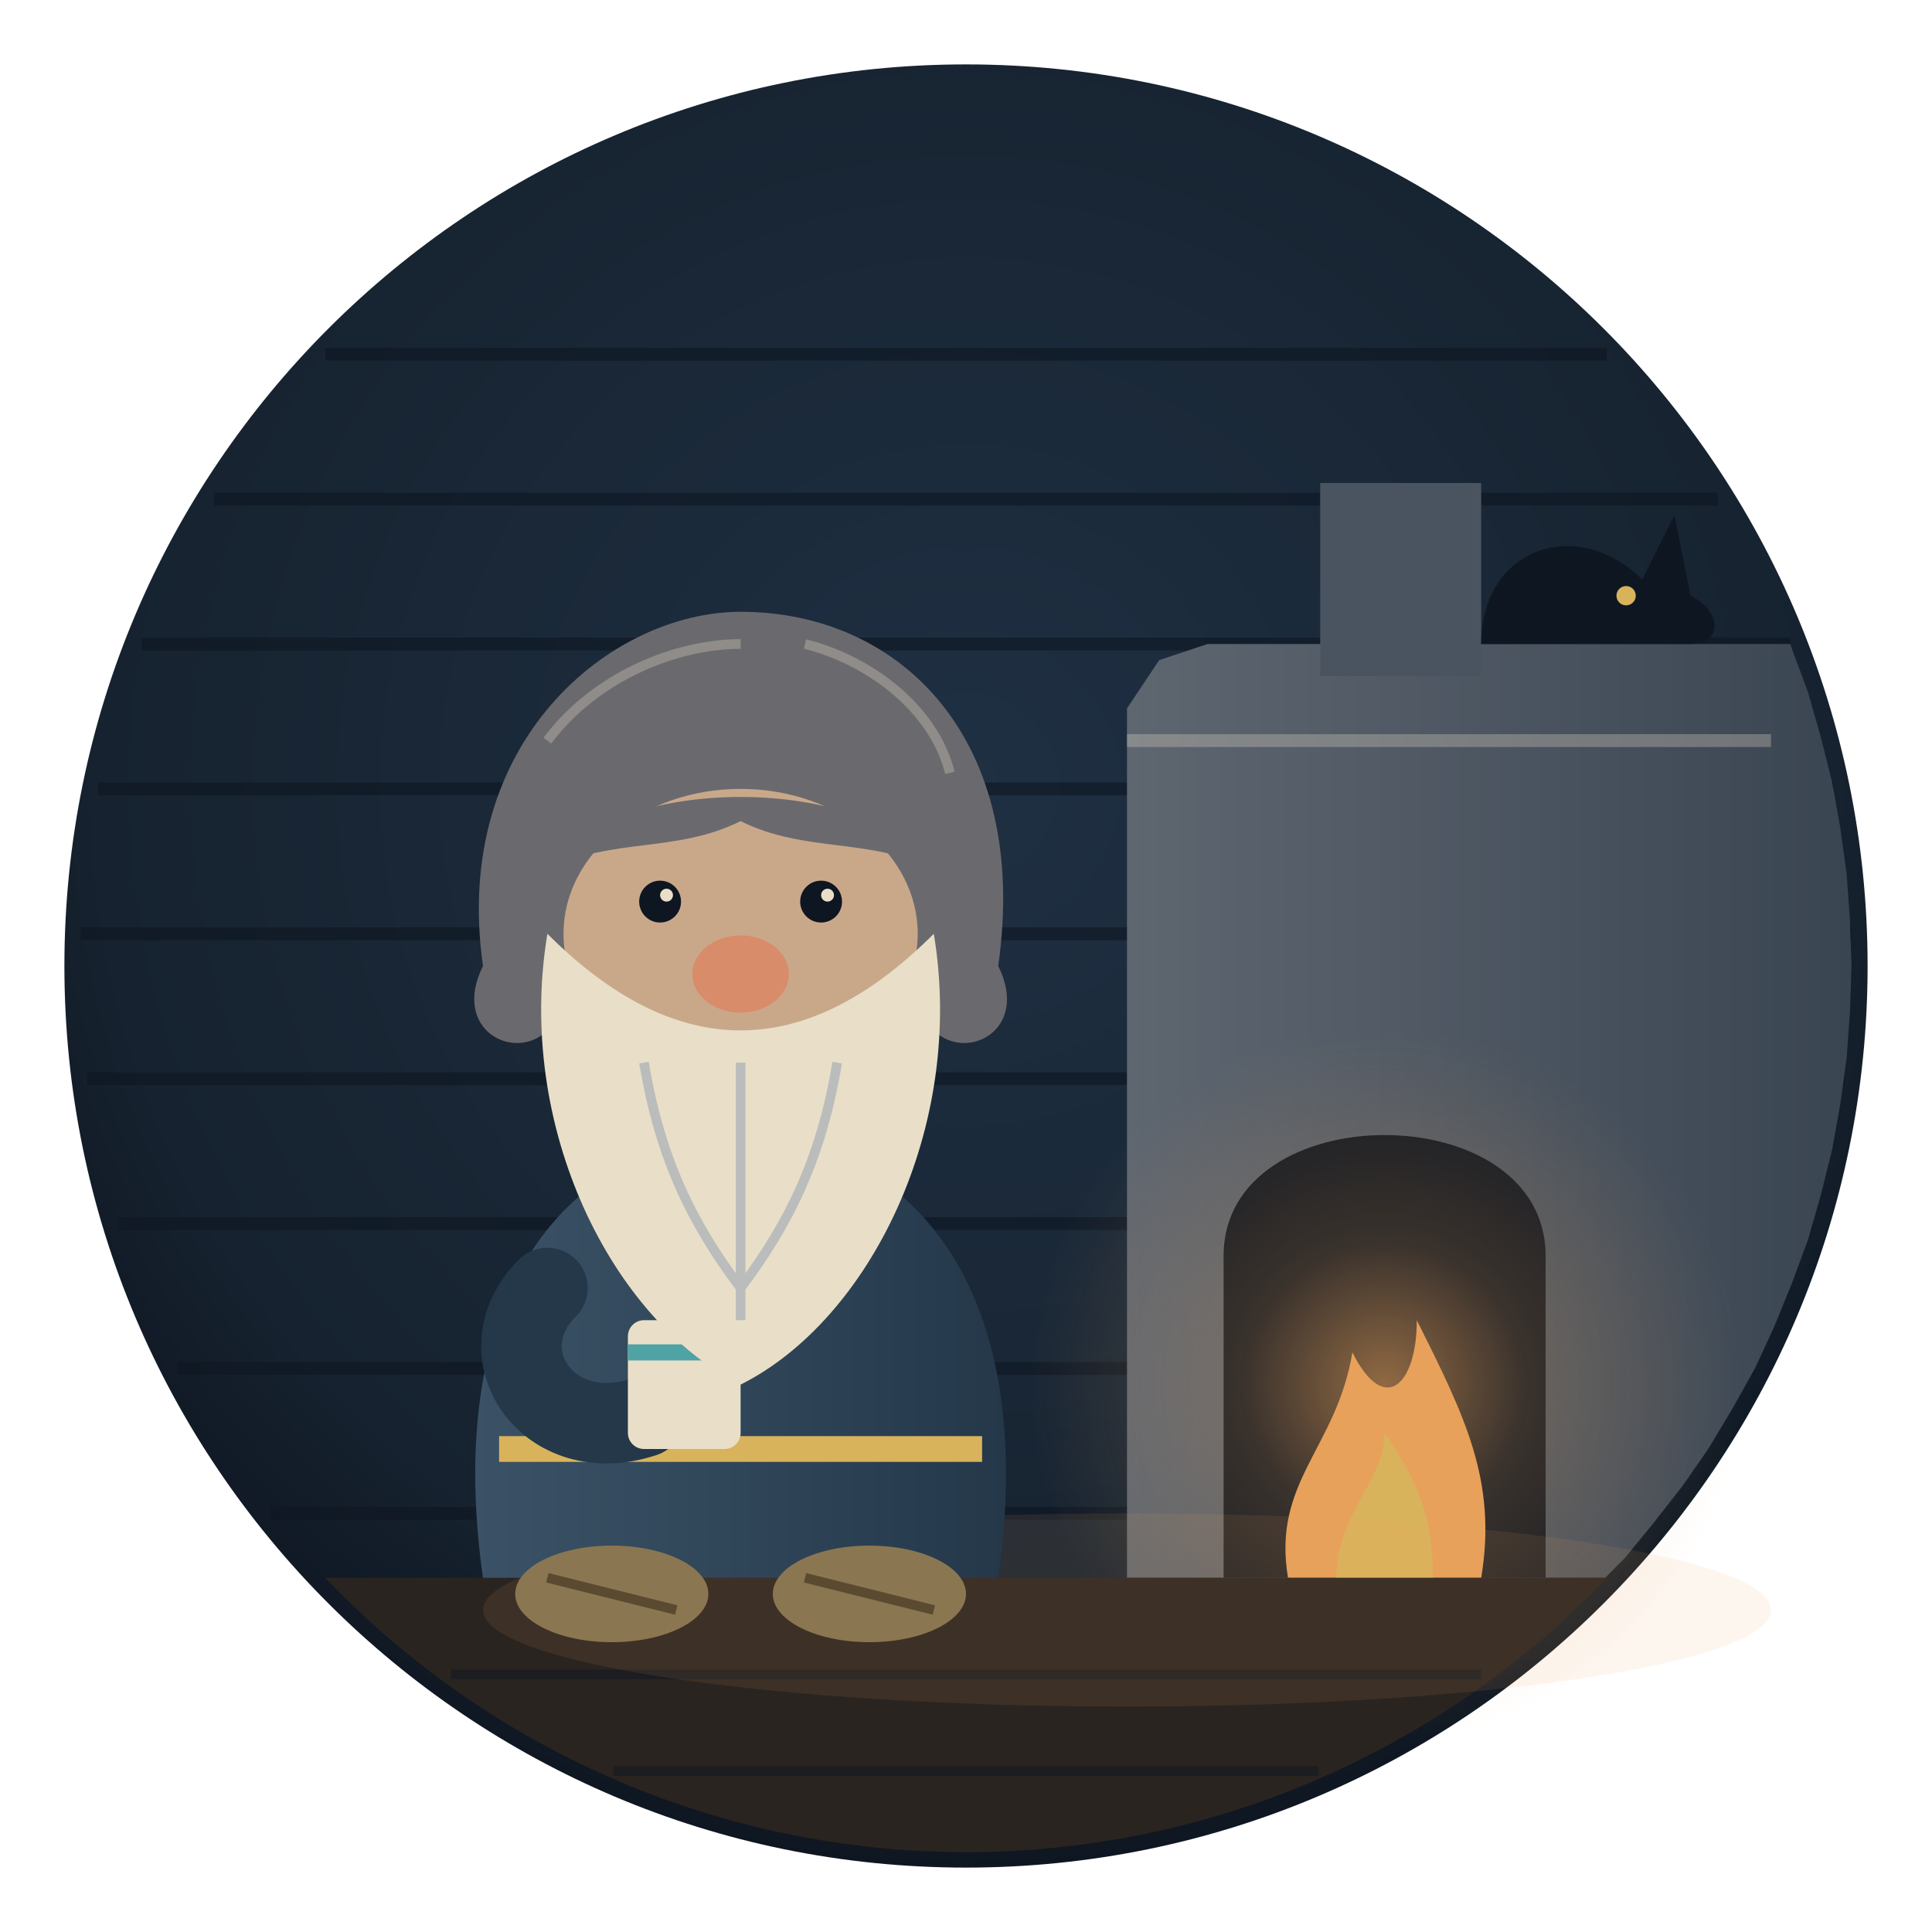
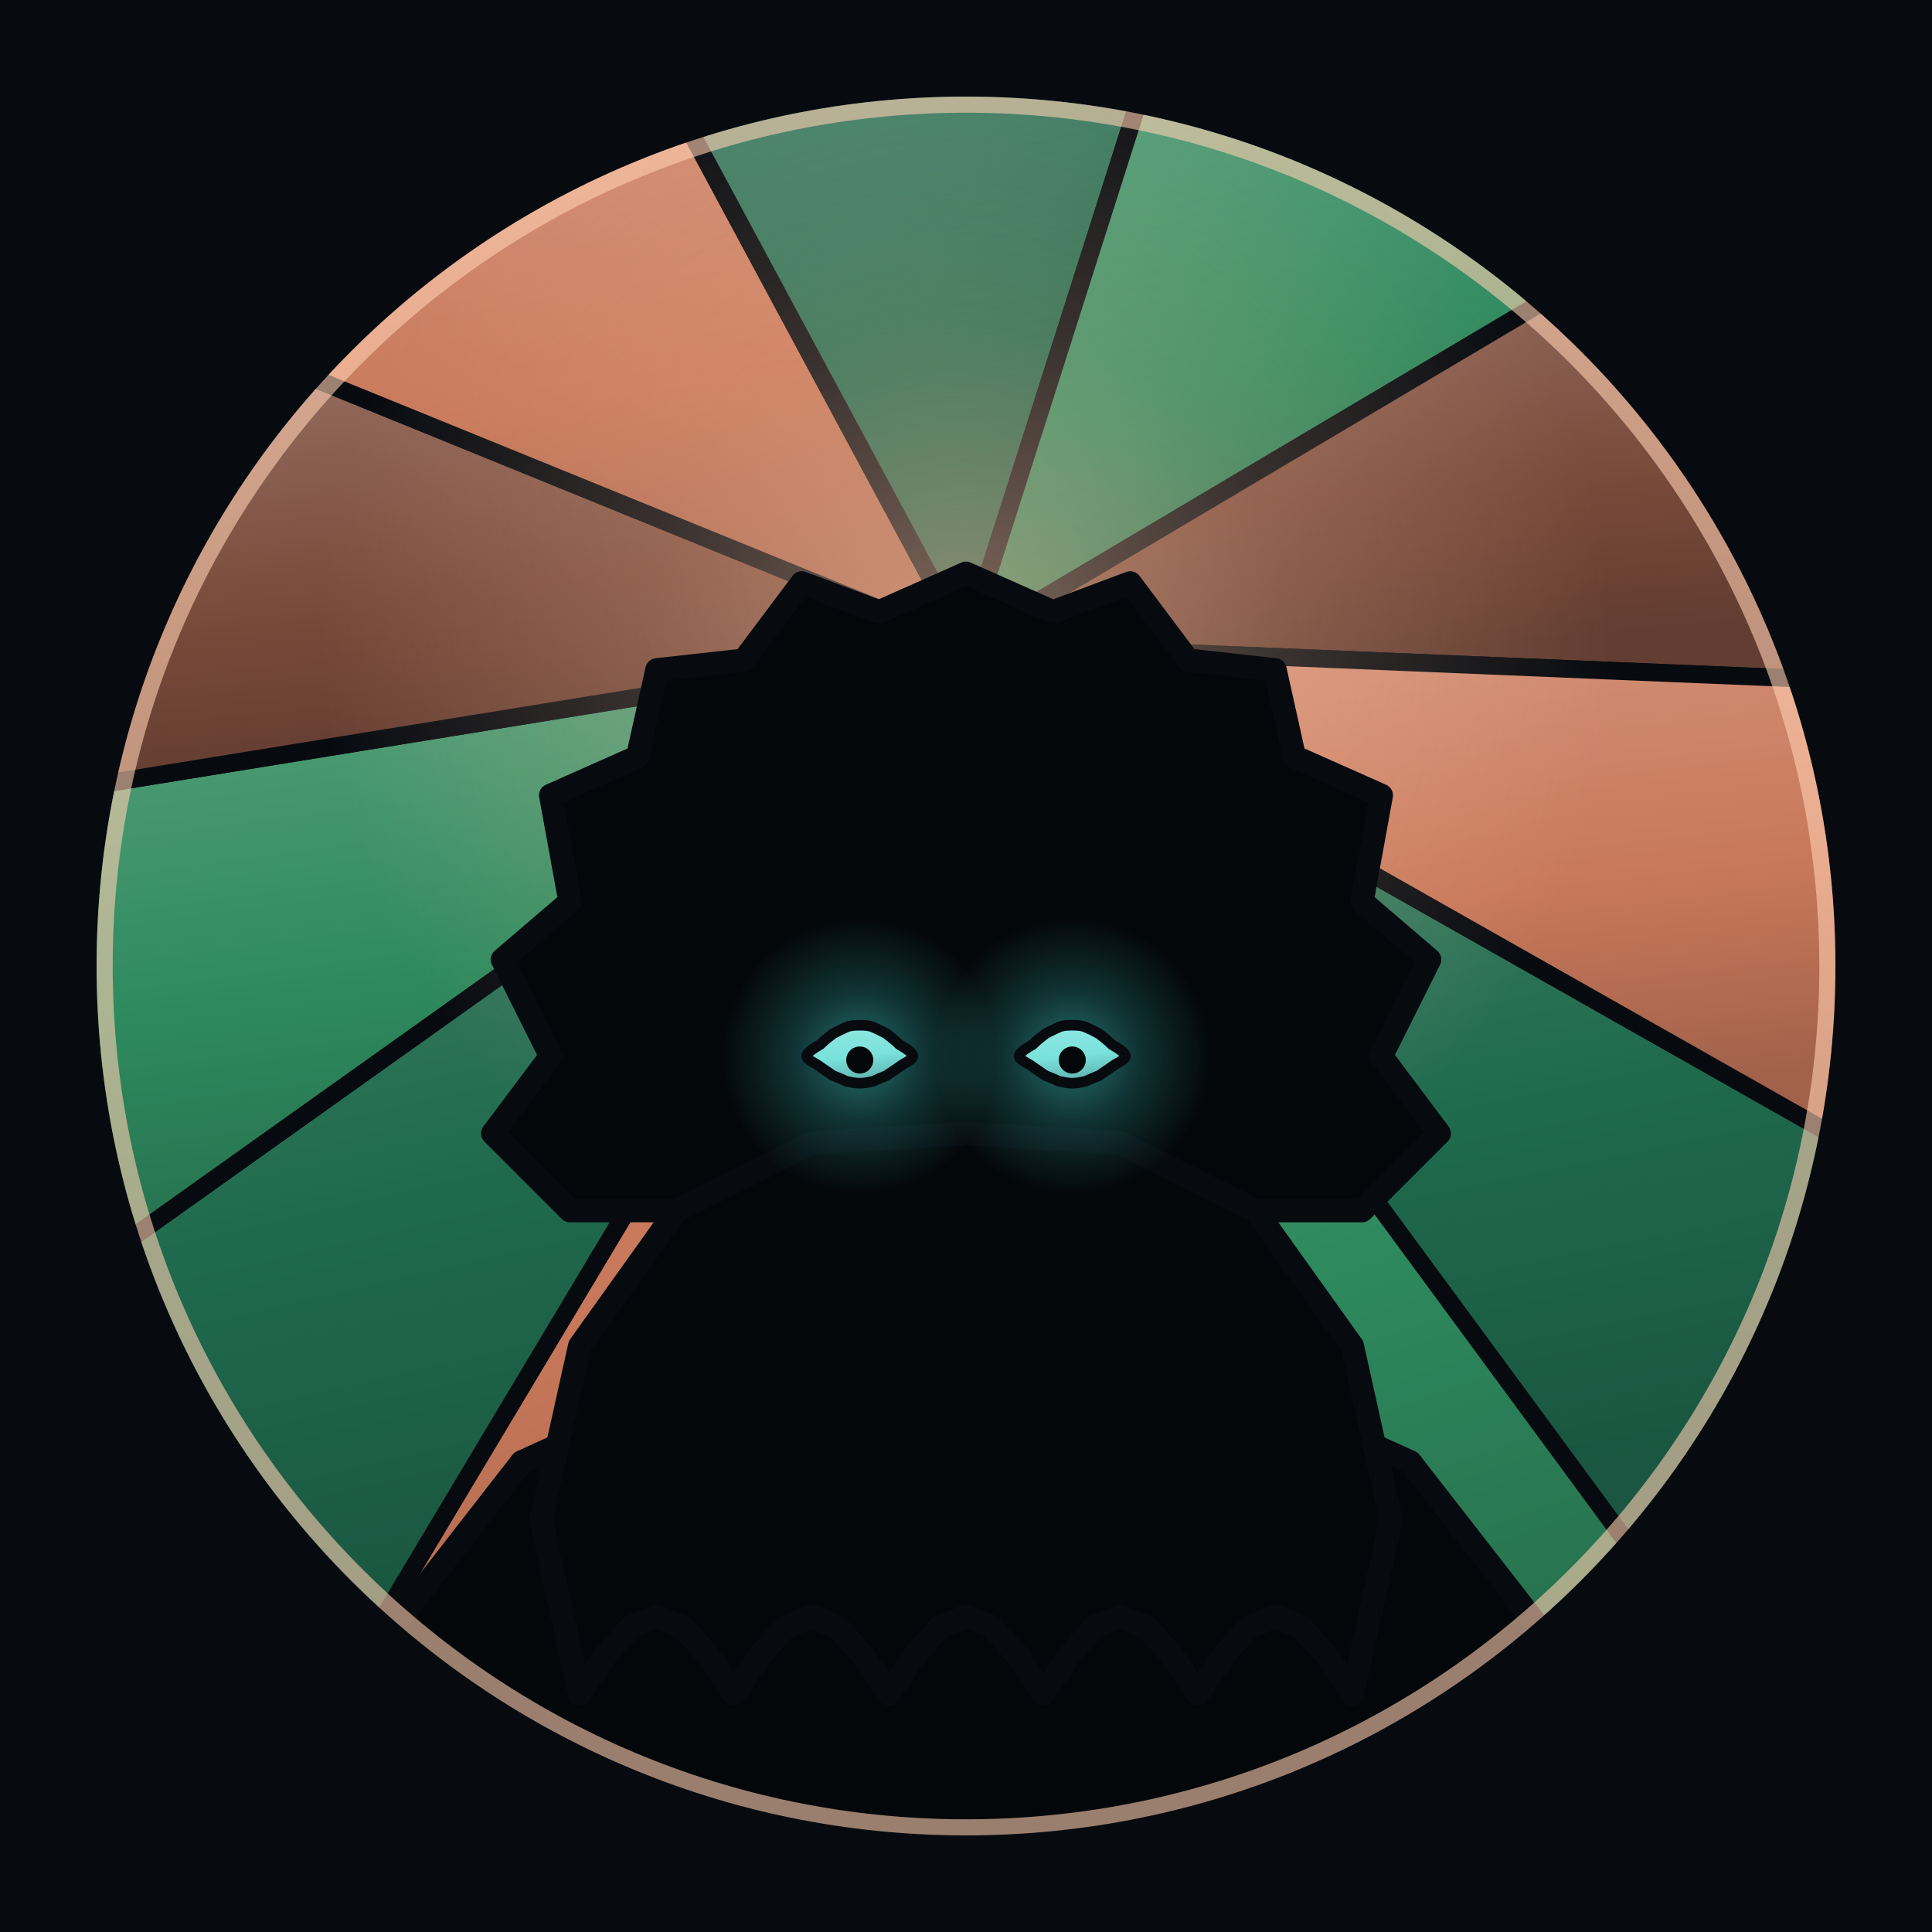
<svg xmlns="http://www.w3.org/2000/svg" viewBox="0 0 120 120">
  <defs>
-     <radialGradient id="do1" cx="0.5" cy="0.4" r="0.6">
-       <stop offset="0" stop-color="#1F3043" />
-       <stop offset="0.8" stop-color="#16222F" />
-       <stop offset="1" stop-color="#0E1621" />
+     <linearGradient id="g1" x1="0" y1="0" x2="0.2" y2="1">
+       <stop offset="0" stop-color="#4C8871" />
+       <stop offset="0.6" stop-color="#1F6A4E" />
+       <stop offset="1" stop-color="#1A5641" />
+     </linearGradient>
+     <linearGradient id="g2" x1="0" y1="0" x2="0.2" y2="1">
+       <stop offset="0" stop-color="#58A17E" />
+       <stop offset="0.6" stop-color="#2E8A5E" />
+       <stop offset="1" stop-color="#26704E" />
+     </linearGradient>
+     <linearGradient id="g3" x1="0" y1="0" x2="0.2" y2="1">
+       <stop offset="0" stop-color="#956E61" />
+       <stop offset="0.6" stop-color="#7A4A3A" />
+       <stop offset="1" stop-color="#623D31" />
+     </linearGradient>
+     <linearGradient id="g4" x1="0" y1="0" x2="0.2" y2="1">
+       <stop offset="0" stop-color="#D3937B" />
+       <stop offset="0.6" stop-color="#C8785A" />
+       <stop offset="1" stop-color="#A1614A" />
+     </linearGradient>
+     <radialGradient id="g5" cx="60" cy="40" r="40" gradientUnits="userSpaceOnUse">
+       <stop offset="0" stop-color="#FFC9A8" stop-opacity="0.5" />
+       <stop offset="0.5" stop-color="#FFC9A8" stop-opacity="0.2" />
+       <stop offset="1" stop-color="#FFC9A8" stop-opacity="0.00" />
    </radialGradient>
-     <linearGradient id="do2" x1="0" y1="0" x2="1" y2="0">
-       <stop offset="0" stop-color="#5E6670" />
-       <stop offset="1" stop-color="#3A4552" />
+     <radialGradient id="g6" cx="169" cy="96" r="14.3" gradientUnits="userSpaceOnUse">
+       <stop offset="0" stop-color="#3FD6CC" stop-opacity="0.5" />
+       <stop offset="0.5" stop-color="#3FD6CC" stop-opacity="0.2" />
+       <stop offset="1" stop-color="#3FD6CC" stop-opacity="0.00" />
+     </radialGradient>
+     <linearGradient id="g7" x1="0" y1="0" x2="0.2" y2="1">
+       <stop offset="0" stop-color="#94E8E2" />
+       <stop offset="0.6" stop-color="#79E2DB" />
+       <stop offset="1" stop-color="#62B6B2" />
    </linearGradient>
-     <radialGradient id="do3" cx="0.5" cy="0.5" r="0.5">
-       <stop offset="0" stop-color="#E8A15A" stop-opacity="0.6" />
-       <stop offset="0.4" stop-color="#E8A15A" stop-opacity="0.2" />
-       <stop offset="1" stop-color="#E8A15A" stop-opacity="0" />
+     <radialGradient id="g8" cx="191" cy="96" r="14.3" gradientUnits="userSpaceOnUse">
+       <stop offset="0" stop-color="#3FD6CC" stop-opacity="0.5" />
+       <stop offset="0.5" stop-color="#3FD6CC" stop-opacity="0.2" />
+       <stop offset="1" stop-color="#3FD6CC" stop-opacity="0.00" />
    </radialGradient>
-     <linearGradient id="do4" x1="0" y1="0" x2="1" y2="0">
-       <stop offset="0" stop-color="#3B5266" />
-       <stop offset="1" stop-color="#24384A" />
-     </linearGradient>
  </defs>
-   <circle cx="60" cy="60" r="56" fill="url(#do1)" />
-   <path d="M20.2,22H99.8M13.3,31H106.7M8.8,40H111.2M6.1,49H113.9M5,58H115M5.4,67H114.6M7.4,76H112.6M11,85H109M16.8,94H103.2" stroke="#0E1621" stroke-width="0.8" opacity="0.6" />
-   <polygon points="111.3,40.3 112.3,43 113.1,45.8 113.8,48.6 114.3,51.4 114.7,54.3 114.9,57.1 115,60 114.9,62.9 114.7,65.7 114.3,68.6 113.8,71.4 113.1,74.2 112.3,77 111.3,79.7 110.2,82.4 109,85 107.6,87.5 106.1,90 104.5,92.3 102.7,94.6 100.9,96.8 99.7,98 70,98 70,44 72,41 75,40 111.2,40" fill="url(#do2)" />
-   <path d="M70,46h40" stroke="#E9DFC8" stroke-width="0.8" opacity="0.3" />
-   <path d="M76,98V78C76,68 96,68 96,78V98Z" fill="#0E1621" />
-   <circle cx="86" cy="86" r="22" fill="url(#do3)" />
-   <path d="M80,98C79,92 83,90 84,84C86,88 88,86 88,82C91,88 93,92 92,98Z" fill="#E8A15A" />
-   <path d="M83,98C83,94 86,92 86,89C88,92 89,94 89,98Z" fill="#D9B35B" />
-   <rect x="82" y="30" width="10" height="12" fill="#4A5460" />
-   <path d="M20.2,98L99.8,98A55,55 0 0 1 20.2,98Z" fill="#2A2420" />
-   <path d="M28,104H92M38.1,110H81.9" stroke="#0E1621" stroke-width="0.6" opacity="0.5" />
-   <ellipse cx="70" cy="100" rx="40" ry="6" fill="#E8A15A" opacity="0.1" />
-   <path d="M30,98C28,84 32,72 46,70C60,72 64,84 62,98Z" fill="url(#do4)" />
-   <path d="M31,90H61" stroke="#D9B35B" stroke-width="1.6" />
-   <ellipse cx="38" cy="99" rx="6" ry="3" fill="#8A7650" />
-   <ellipse cx="54" cy="99" rx="6" ry="3" fill="#8A7650" />
-   <path d="M34,98l8,2M50,98l8,2" stroke="#5A4A30" stroke-width="0.6" />
-   <path d="M34,80C30,84 34,90 40,88" stroke="#24384A" stroke-width="5" fill="none" stroke-linecap="round" />
-   <rect x="39" y="82" width="7" height="8" fill="#E9DFC8" rx="1" />
-   <path d="M39,84h7" stroke="#4FA3A5" stroke-width="1" />
-   <path d="M41,80c-1,-3 1,-4 0,-7M44,80c-1,-3 1,-4 0,-6" stroke="#E9DFC8" stroke-width="0.6" opacity="0.4" fill="none" />
-   <path d="M30,60C28,46 38,38 46,38C56,38 64,46 62,60C64,64 60,66 58,64L34,64C32,66 28,64 30,60Z" fill="#6A6A6E" />
-   <path d="M34,46c3,-4 8,-6 12,-6M50,40c4,1 8,4 9,8" stroke="#E9DFC8" stroke-width="0.6" opacity="0.3" fill="none" />
-   <ellipse cx="46" cy="58" rx="11" ry="9" fill="#C9A88A" />
-   <path d="M34,58C32,70 38,82 46,86C54,82 60,70 58,58C54,62 50,64 46,64C42,64 38,62 34,58Z" fill="#E9DFC8" />
-   <path d="M40,66c1,6 3,10 6,14M46,66v16M52,66c-1,6 -3,10 -6,14" stroke="#9BA7B4" stroke-width="0.6" fill="none" opacity="0.6" />
-   <path d="M34,54C38,48 54,48 58,54C54,52 50,53 46,51C42,53 38,52 34,54Z" fill="#6A6A6E" />
-   <circle cx="41" cy="56" r="1.3" fill="#0E1621" />
-   <circle cx="51" cy="56" r="1.3" fill="#0E1621" />
-   <circle cx="41.4" cy="55.6" r="0.4" fill="#E9DFC8" />
-   <circle cx="51.4" cy="55.6" r="0.4" fill="#E9DFC8" />
-   <ellipse cx="46" cy="60.5" rx="3" ry="2.4" fill="#D98C6A" />
-   <path d="M92,40c0,-6 6,-8 10,-4l2,-4l1,5c2,1 2,3 0,3Z" fill="#0E1621" />
-   <circle cx="101" cy="37" r="0.6" fill="#D9B35B" />
+   <circle cx="60" cy="60" r="57" fill="#070B10" />
+   <path d="M60,40 114.9,71.1 113,78.2 110.1,85 106.4,91.3 102,97.1Z" fill="url(#g1)" stroke="#070B10" stroke-width="1.1" />
+   <path d="M60,40 102,97.1 96.8,102.2 90.9,106.7 84.6,110.3 77.8,113.1Z" fill="url(#g2)" stroke="#070B10" stroke-width="1.1" />
+   <path d="M60,40 77.8,113.1 70.7,115 63.5,115.9 56.1,115.9 48.9,114.9Z" fill="url(#g3)" stroke="#070B10" stroke-width="1.1" />
+   <path d="M60,40 48.9,114.9 41.8,113 35,110.1 28.7,106.4 22.9,102Z" fill="url(#g4)" stroke="#070B10" stroke-width="1.1" />
+   <path d="M60,40 22.9,102 17.8,96.8 13.3,90.9 9.7,84.6 6.9,77.8Z" fill="url(#g1)" stroke="#070B10" stroke-width="1.1" />
+   <path d="M60,40 6.9,77.8 5,70.7 4.1,63.5 4.1,56.1 5.1,48.9Z" fill="url(#g2)" stroke="#070B10" stroke-width="1.1" />
+   <path d="M60,40 5.1,48.9 7,41.8 9.9,35 13.6,28.7 18,22.9Z" fill="url(#g3)" stroke="#070B10" stroke-width="1.1" />
+   <path d="M60,40 18,22.9 23.2,17.8 29.1,13.3 35.4,9.7 42.2,6.9Z" fill="url(#g4)" stroke="#070B10" stroke-width="1.1" />
+   <path d="M60,40 42.2,6.9 49.3,5 56.5,4.1 63.9,4.1 71.1,5.1Z" fill="url(#g1)" stroke="#070B10" stroke-width="1.1" />
+   <path d="M60,40 71.1,5.1 78.2,7 85,9.9 91.3,13.6 97.1,18Z" fill="url(#g2)" stroke="#070B10" stroke-width="1.1" />
+   <path d="M60,40 97.1,18 102.2,23.2 106.7,29.1 110.3,35.4 113.1,42.2Z" fill="url(#g3)" stroke="#070B10" stroke-width="1.1" />
+   <path d="M60,40 113.1,42.2 115,49.3 115.9,56.5 115.9,63.9 114.9,71.1Z" fill="url(#g4)" stroke="#070B10" stroke-width="1.1" />
+   <circle cx="60" cy="40" r="40" fill="url(#g5)" />
+   <g transform="translate(60 68) scale(0.6) translate(-180 -100)">
+     <path d="M180,46 171,50 163,47 157,55 148,56 146,65 137,69 139,80 132,86 137,96 131,104 139,112 180,112 221,112 229,104 223,96 228,86 221,80 223,69 214,65 212,56 203,55 197,47 189,50Z" fill="#04070A" stroke="#070B10" stroke-width="2.4" stroke-linejoin="round" />
+     <path d="M180,124 156,128 134,138 120,156 114,210 180,210 246,210 240,156 226,138 204,128Z" fill="#04070A" stroke="#070B10" stroke-width="2.4" stroke-linejoin="round" />
+     <path d="M180,104 164,105 150,112 140,126 136,144 140,162 142.7,158 145.3,155.1 148,154 150.7,155.1 153.3,158 156,162 158.7,158 161.3,155.1 164,154 166.7,155.1 169.3,158 172,162 174.7,158 177.3,155.1 180,154 182.7,155.1 185.3,158 188,162 190.7,158 193.3,155.1 196,154 198.7,155.1 201.3,158 204,162 206.7,158 209.3,155.1 212,154 214.7,155.1 217.3,158 220,162 224,144 220,126 210,112 196,105Z" fill="#04070A" stroke="#070B10" stroke-width="2.4" stroke-linejoin="round" />
+     <circle cx="169" cy="96" r="14.3" fill="url(#g6)" />
+     <path d="M163.5,96C163.5,95.6 164.4,95.1 164.9,94.8C165.3,94.4 165.8,94 166.2,93.7C166.7,93.4 167.2,93.2 167.6,93C168.1,92.8 168.5,92.8 169,92.8C169.5,92.8 169.9,92.8 170.4,93C170.8,93.2 171.3,93.4 171.8,93.7C172.2,94 172.7,94.4 173.1,94.8C173.6,95.1 174.5,95.6 174.5,96C174.5,96.4 173.6,96.7 173.1,97.1C172.7,97.4 172.2,97.7 171.8,98C171.3,98.2 170.8,98.4 170.4,98.6C169.9,98.7 169.5,98.8 169,98.8C168.5,98.8 168.1,98.7 167.6,98.6C167.2,98.4 166.7,98.2 166.2,98C165.8,97.7 165.3,97.4 164.9,97.1C164.4,96.7 163.5,96.4 163.5,96Z" fill="url(#g7)" stroke="#070B10" stroke-width="1.1" />
+     <circle cx="169" cy="96.4" r="1.4" fill="#04070A" />
+     <circle cx="191" cy="96" r="14.3" fill="url(#g8)" />
+     <path d="M185.5,96C185.5,95.6 186.4,95.1 186.9,94.8C187.3,94.4 187.8,94 188.2,93.7C188.7,93.4 189.2,93.2 189.6,93C190.1,92.8 190.5,92.8 191,92.8C191.5,92.8 191.9,92.8 192.4,93C192.8,93.2 193.3,93.4 193.8,93.7C194.2,94 194.7,94.4 195.1,94.8C195.6,95.1 196.5,95.6 196.5,96C196.5,96.4 195.6,96.7 195.1,97.1C194.7,97.4 194.2,97.7 193.8,98C193.3,98.2 192.8,98.4 192.4,98.6C191.9,98.7 191.5,98.8 191,98.8C190.5,98.8 190.1,98.7 189.6,98.6C189.2,98.4 188.7,98.2 188.2,98C187.8,97.7 187.3,97.4 186.9,97.1C186.4,96.7 185.5,96.4 185.5,96Z" fill="url(#g7)" stroke="#070B10" stroke-width="1.1" />
+     <circle cx="191" cy="96.4" r="1.4" fill="#04070A" />
+   </g>
+   <path d="M-1,-1 121,-1 121,121 -1,121ZM116,60 115.5,67.3 114.1,74.5 111.7,81.4 108.5,88 104.4,94.1 99.6,99.6 94.1,104.4 88,108.5 81.4,111.7 74.5,114.1 67.3,115.5 60,116 52.7,115.5 45.5,114.1 38.6,111.7 32,108.5 25.9,104.4 20.4,99.6 15.6,94.1 11.5,88 8.3,81.4 5.9,74.5 4.5,67.3 4,60 4.5,52.7 5.9,45.5 8.3,38.6 11.5,32 15.6,25.9 20.4,20.4 25.9,15.6 32,11.5 38.6,8.3 45.5,5.9 52.7,4.5 60,4 67.3,4.5 74.5,5.9 81.4,8.3 88,11.5 94.1,15.6 99.6,20.4 104.4,25.9 108.5,32 111.7,38.6 114.1,45.5 115.5,52.7Z" fill="#070B10" fill-rule="evenodd" />
+   <circle cx="60" cy="60" r="56" fill="none" stroke="#070B10" stroke-width="4" />
+   <circle cx="60" cy="60" r="53.5" fill="none" stroke="#FFCEB1" stroke-width="1" stroke-opacity="0.6" />
</svg>
